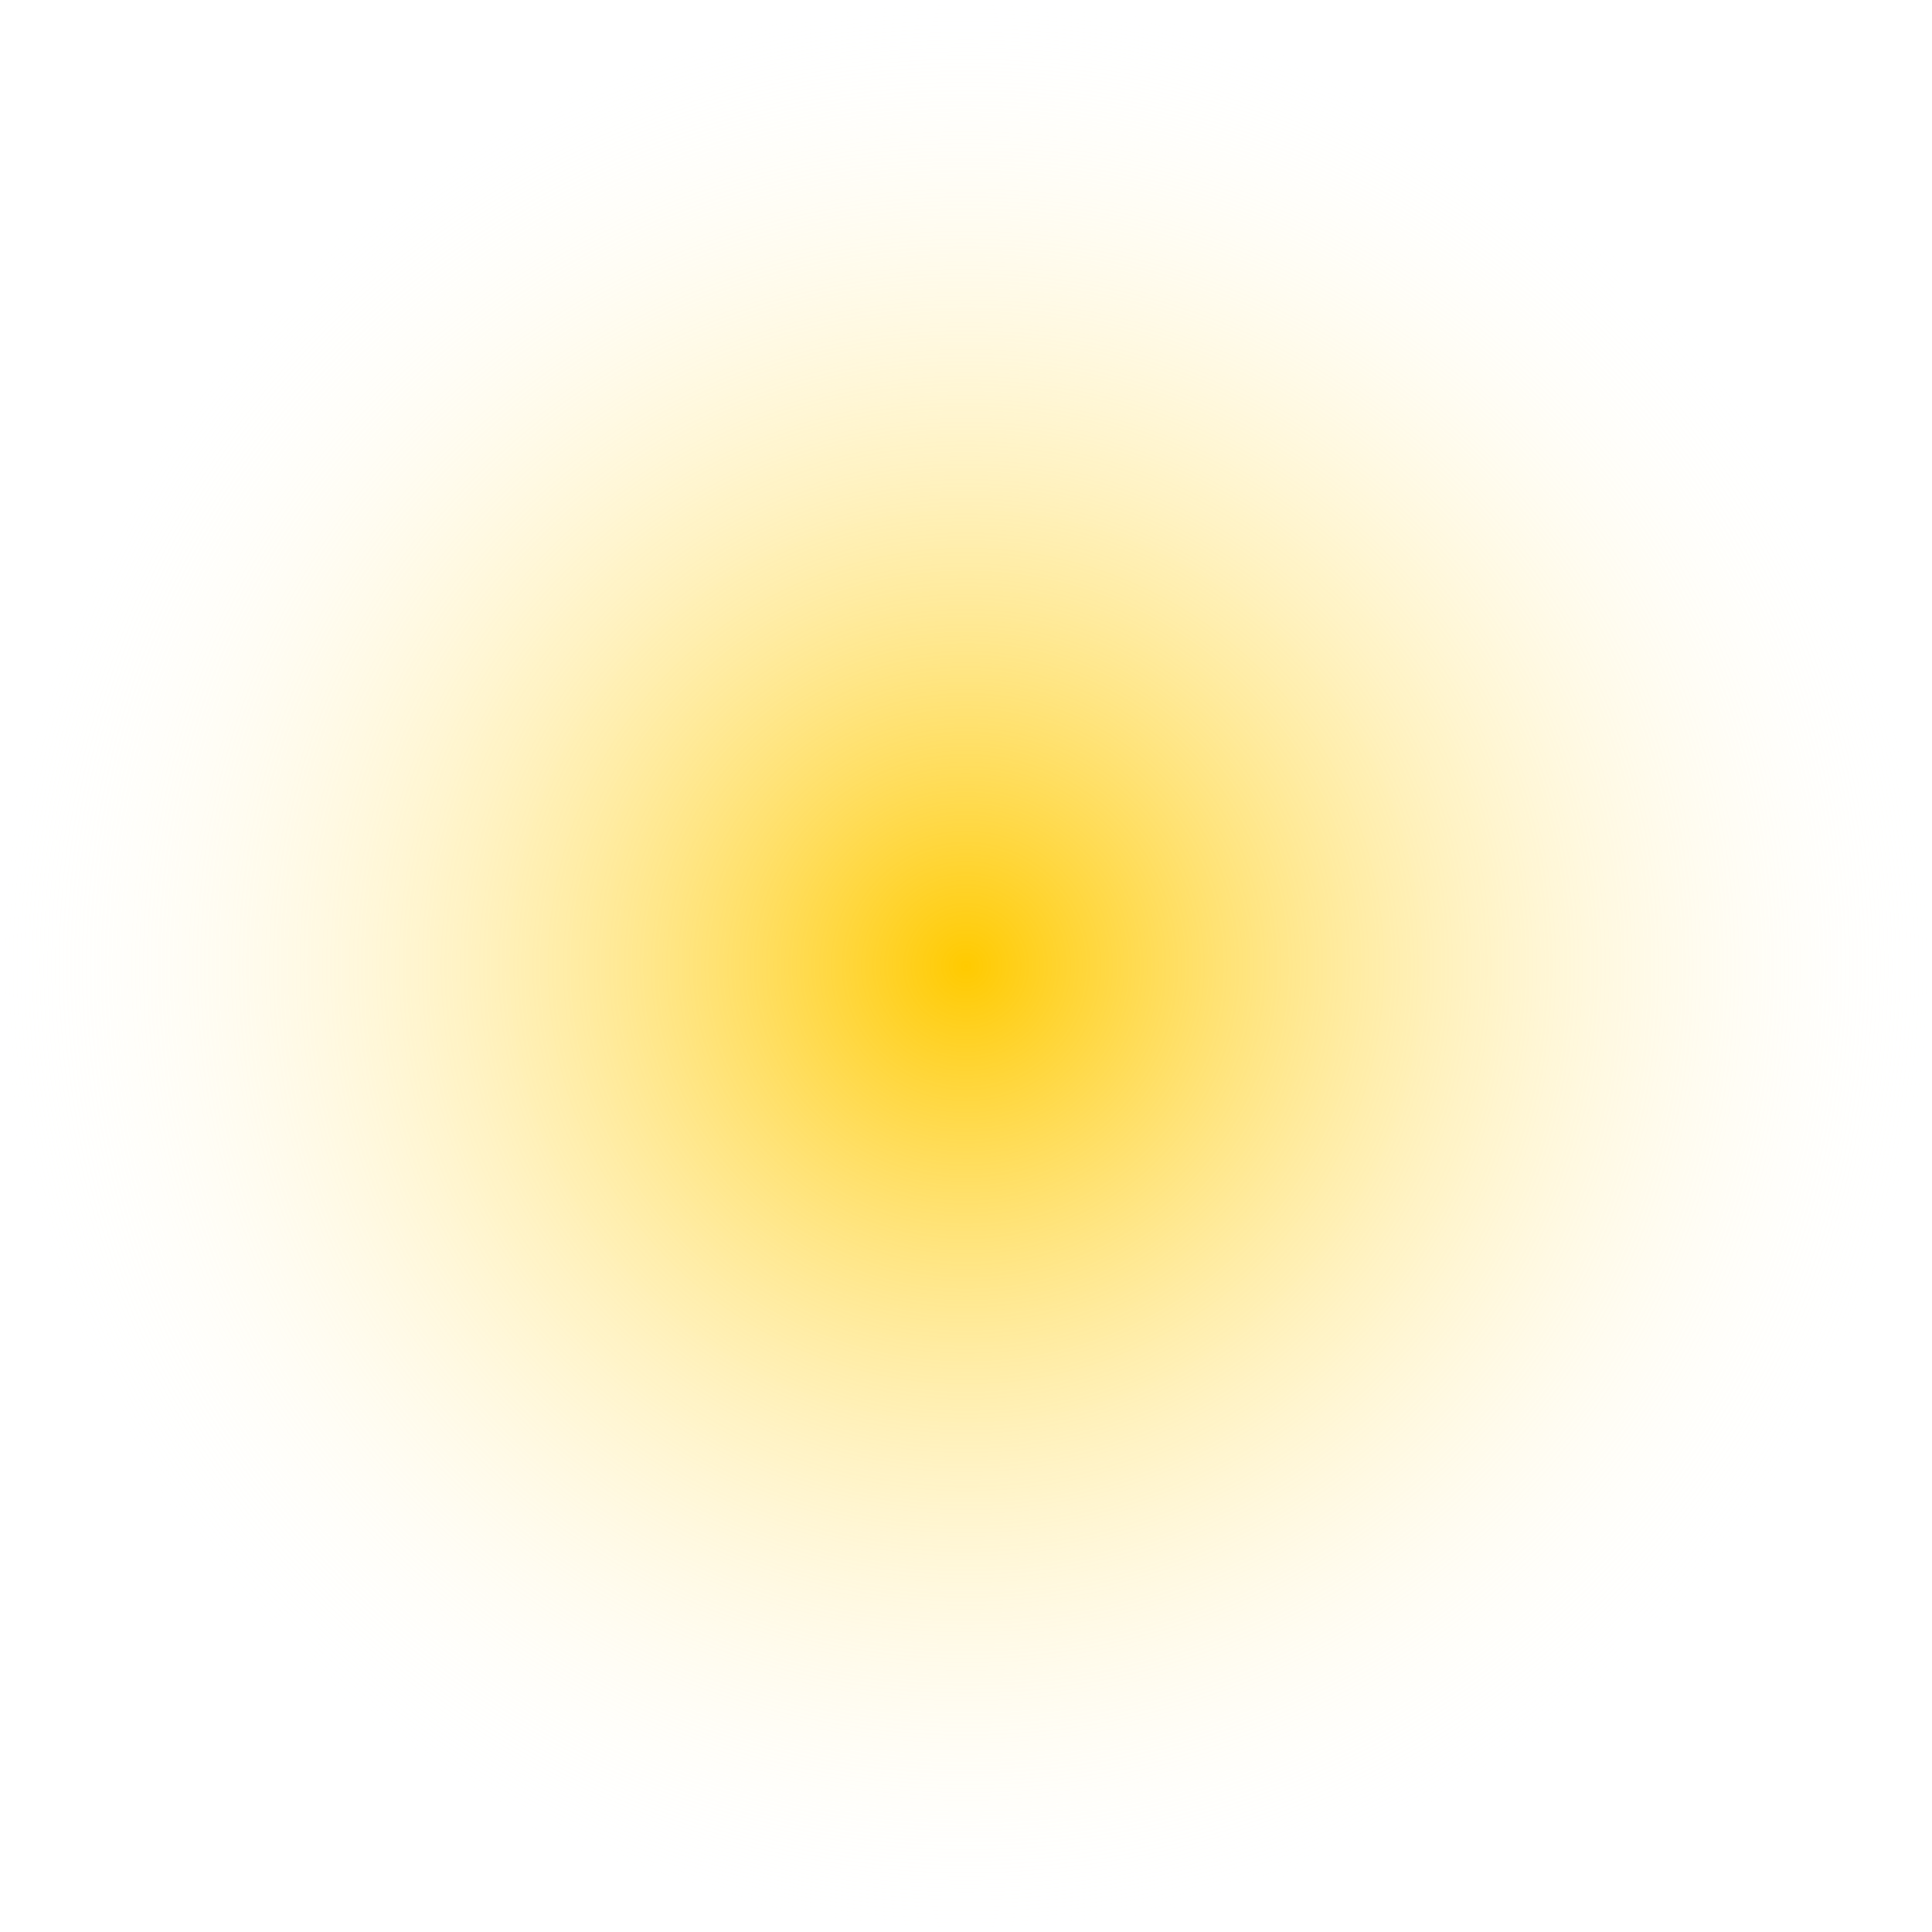
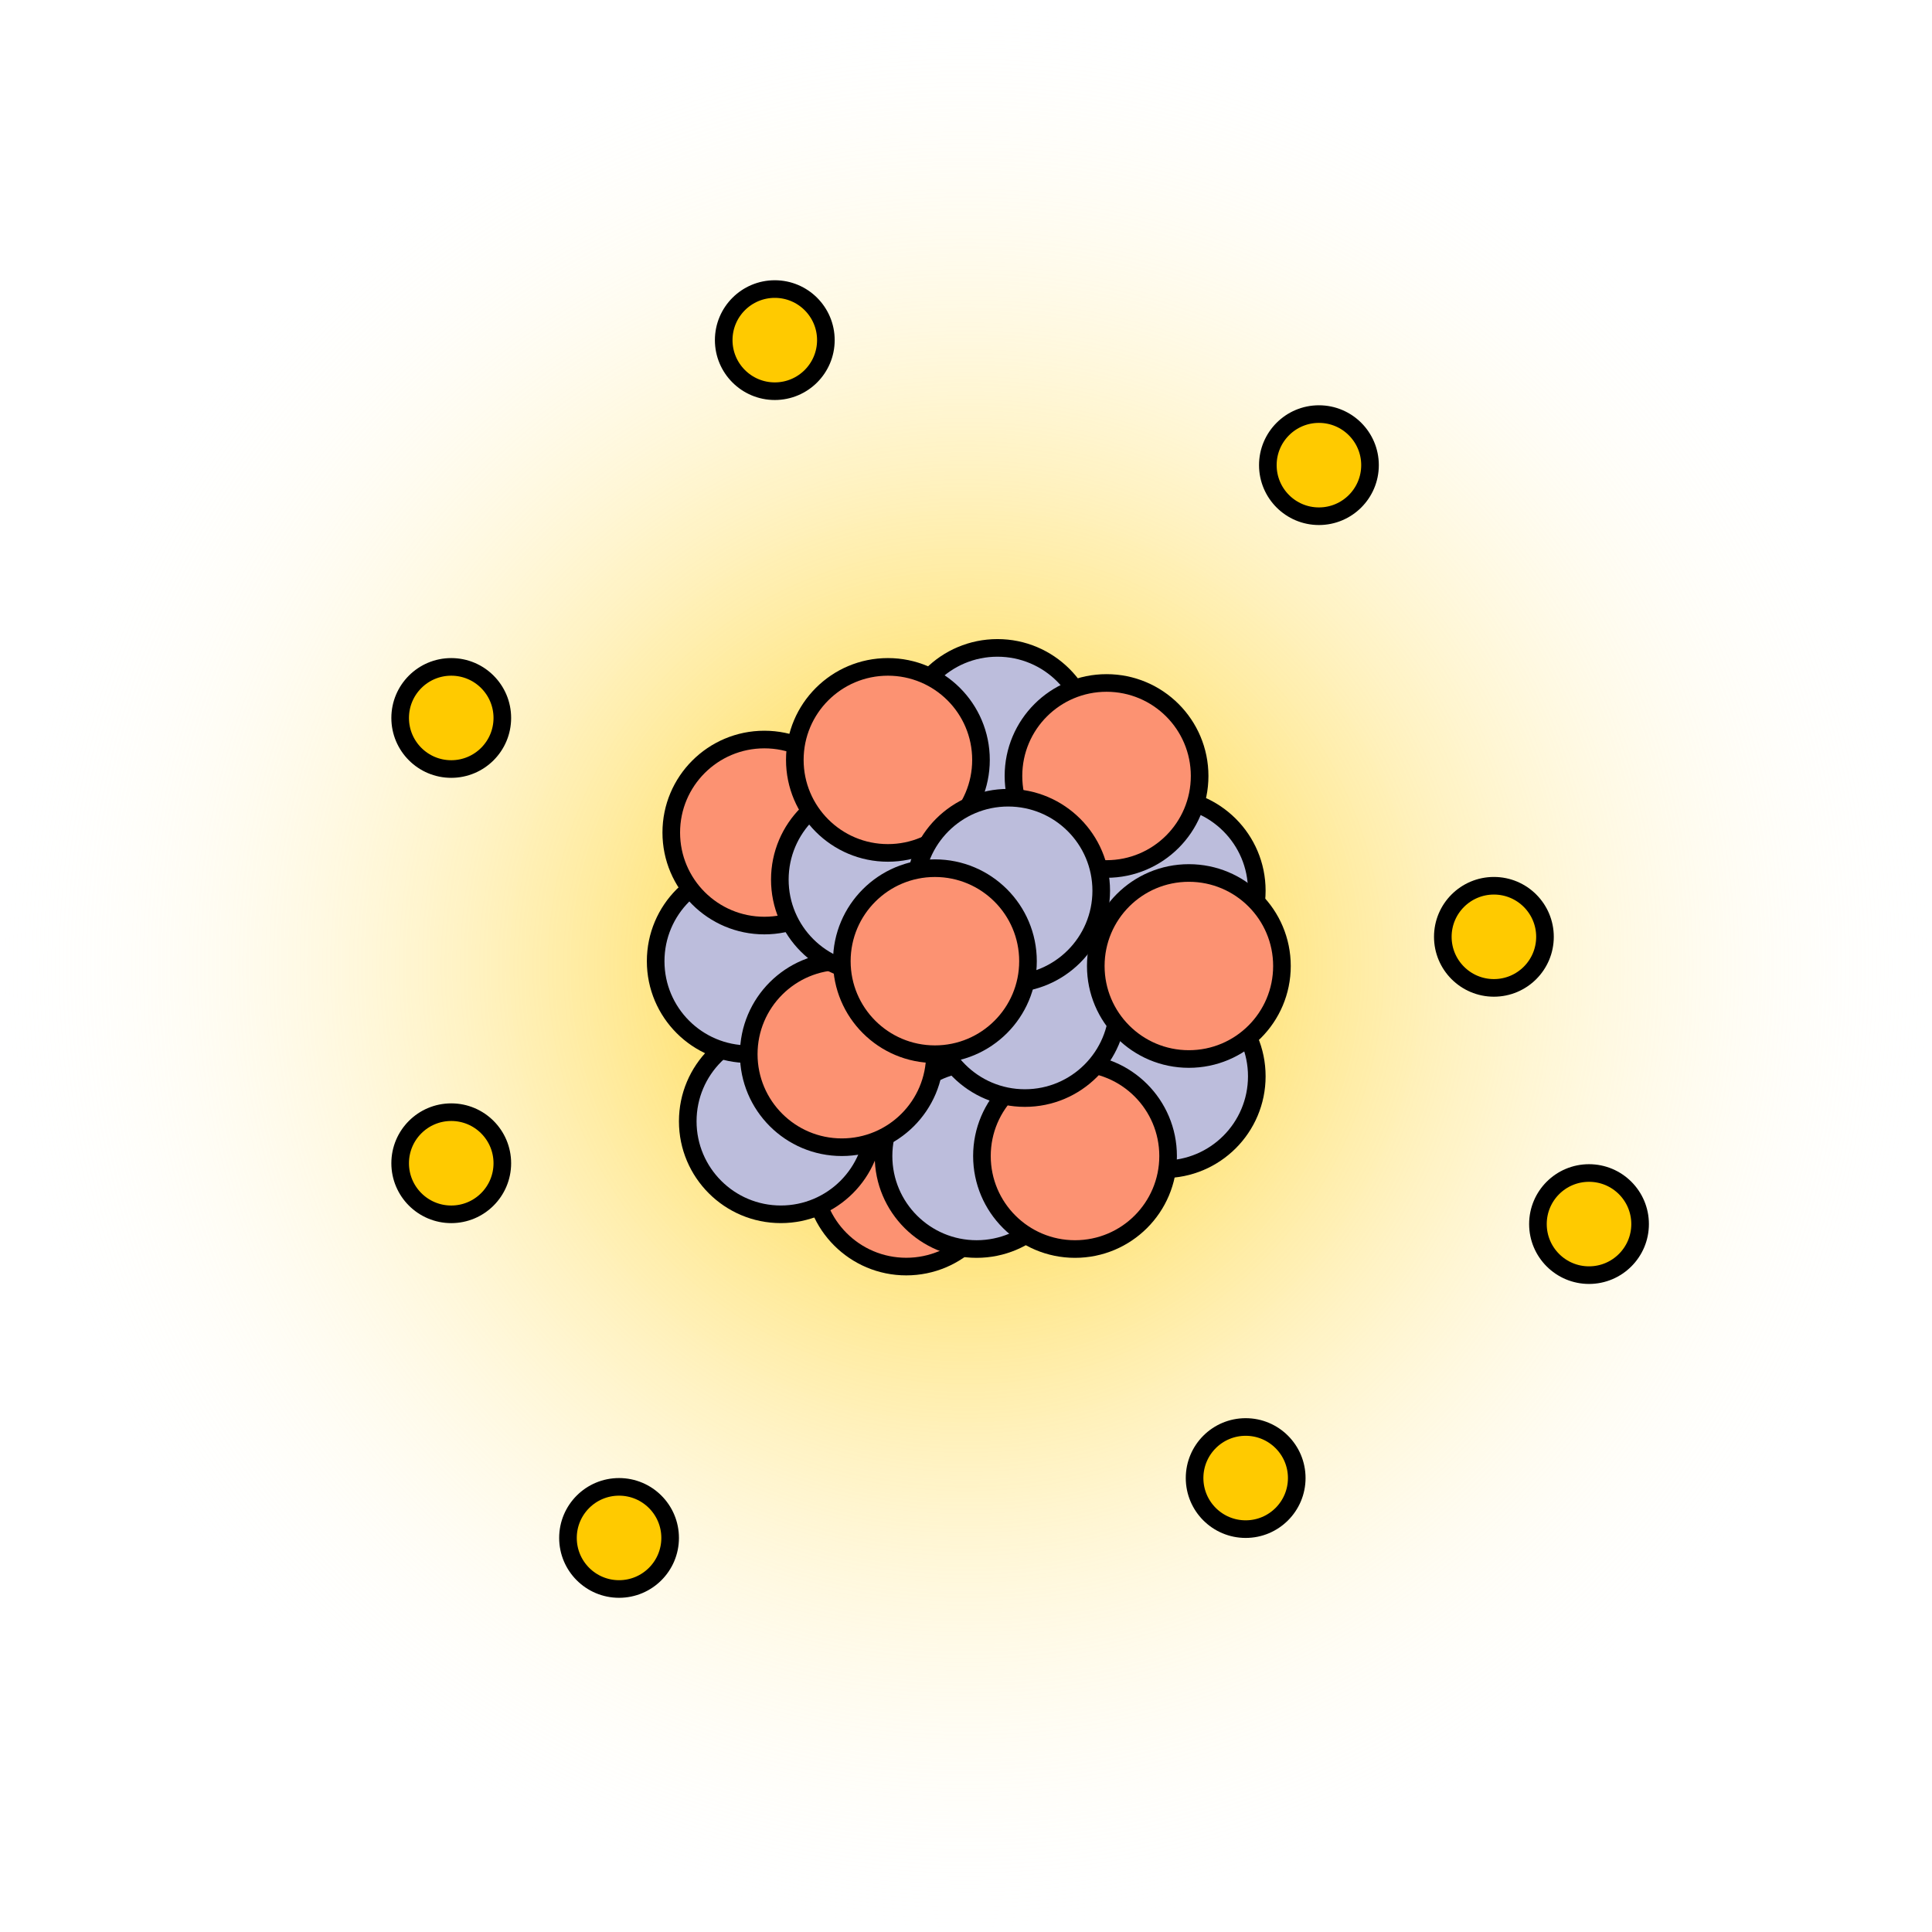
<svg xmlns="http://www.w3.org/2000/svg" version="1.1" id="svg132" width="146.259" height="146.259" viewBox="0 0 146.259 146.259">
  <defs id="defs136">
    <clipPath clipPathUnits="userSpaceOnUse" id="clipPath156">
      <path d="M 0,109.694 H 109.694 V 0 H 0 Z" id="path154" />
    </clipPath>
    <clipPath clipPathUnits="userSpaceOnUse" id="clipPath160">
      <path d="M 109.694,54.847 C 109.694,24.556 85.138,0 54.847,0 24.556,0 0,24.556 0,54.847 c 0,30.291 24.556,54.847 54.847,54.847 30.291,0 54.847,-24.556 54.847,-54.847" id="path158" />
    </clipPath>
    <clipPath clipPathUnits="userSpaceOnUse" id="clipPath164">
      <path d="M -32768,32767 H 32767 V -32768 H -32768 Z" id="path162" />
    </clipPath>
    <radialGradient fx="0" fy="0" cx="0" cy="0" r="1" gradientUnits="userSpaceOnUse" gradientTransform="matrix(54.84703,0,0,-54.84703,54.84703,54.84703)" spreadMethod="pad" id="radialGradient170">
      <stop style="stop-opacity:1;stop-color:#ffffff" offset="0" id="stop166" />
      <stop style="stop-opacity:0;stop-color:#ffffff" offset="1" id="stop168" />
    </radialGradient>
    <mask maskUnits="userSpaceOnUse" x="0" y="0" width="1" height="1" id="mask172">
      <g id="g182">
        <g clip-path="url(#clipPath164)" id="g180">
          <g id="g178">
            <g id="g176">
              <path d="M -32768,32767 H 32767 V -32768 H -32768 Z" style="fill:url(#radialGradient170);stroke:none" id="path174" />
            </g>
          </g>
        </g>
      </g>
    </mask>
    <radialGradient fx="0" fy="0" cx="0" cy="0" r="1" gradientUnits="userSpaceOnUse" gradientTransform="matrix(54.84703,0,0,-54.84703,54.84703,54.84703)" spreadMethod="pad" id="radialGradient188">
      <stop style="stop-opacity:1;stop-color:#ffca00" offset="0" id="stop184" />
      <stop style="stop-color:#ffffff;stop-opacity:0;" offset="1" id="stop186" />
    </radialGradient>
    <clipPath clipPathUnits="userSpaceOnUse" id="clipPath895">
      <g id="g901" style="stroke-width:1">
        <g id="g899" style="stroke-width:1">
          <path d="M 0,109.694 H 109.694 V 0 H 0 Z" id="path897" style="stroke-width:1" />
        </g>
      </g>
    </clipPath>
-     <clipPath clipPathUnits="userSpaceOnUse" id="clipPath910">
-       <g id="g916" style="stroke-width:1">
-         <g id="g914" style="stroke-width:1">
-           <path d="M 0,109.694 H 109.694 V 0 H 0 Z" id="path912" style="stroke-width:1" />
-         </g>
-       </g>
-     </clipPath>
    <clipPath clipPathUnits="userSpaceOnUse" id="clipPath925">
      <g id="g931" style="stroke-width:1">
        <g id="g929" style="stroke-width:1">
          <path d="M 0,109.694 H 109.694 V 0 H 0 Z" id="path927" style="stroke-width:1" />
-         </g>
-       </g>
-     </clipPath>
-     <clipPath clipPathUnits="userSpaceOnUse" id="clipPath940">
-       <g id="g946" style="stroke-width:1">
-         <g id="g944" style="stroke-width:1">
-           <path d="M 0,109.694 H 109.694 V 0 H 0 Z" id="path942" style="stroke-width:1" />
        </g>
      </g>
    </clipPath>
    <clipPath clipPathUnits="userSpaceOnUse" id="clipPath955">
      <g id="g961" style="stroke-width:1">
        <g id="g959" style="stroke-width:1">
          <path d="M 0,109.694 H 109.694 V 0 H 0 Z" id="path957" style="stroke-width:1" />
        </g>
      </g>
    </clipPath>
-     <clipPath clipPathUnits="userSpaceOnUse" id="clipPath970">
-       <g id="g976" style="stroke-width:1">
-         <g id="g974" style="stroke-width:1">
-           <path d="M 0,109.694 H 109.694 V 0 H 0 Z" id="path972" style="stroke-width:1" />
-         </g>
-       </g>
-     </clipPath>
    <clipPath clipPathUnits="userSpaceOnUse" id="clipPath985">
      <g id="g991" style="stroke-width:1">
        <g id="g989" style="stroke-width:1">
          <path d="M 0,109.694 H 109.694 V 0 H 0 Z" id="path987" style="stroke-width:1" />
-         </g>
-       </g>
-     </clipPath>
-     <clipPath clipPathUnits="userSpaceOnUse" id="clipPath1000">
-       <g id="g1006" style="stroke-width:1">
-         <g id="g1004" style="stroke-width:1">
-           <path d="M 0,109.694 H 109.694 V 0 H 0 Z" id="path1002" style="stroke-width:1" />
        </g>
      </g>
    </clipPath>
    <clipPath clipPathUnits="userSpaceOnUse" id="clipPath1015">
      <g id="g1021" style="stroke-width:1">
        <g id="g1019" style="stroke-width:1">
          <path d="M 0,109.694 H 109.694 V 0 H 0 Z" id="path1017" style="stroke-width:1" />
        </g>
      </g>
    </clipPath>
-     <clipPath clipPathUnits="userSpaceOnUse" id="clipPath1030">
-       <g id="g1036" style="stroke-width:1">
-         <g id="g1034" style="stroke-width:1">
-           <path d="M 0,109.694 H 109.694 V 0 H 0 Z" id="path1032" style="stroke-width:1" />
-         </g>
-       </g>
-     </clipPath>
    <clipPath clipPathUnits="userSpaceOnUse" id="clipPath1045">
      <g id="g1051" style="stroke-width:1">
        <g id="g1049" style="stroke-width:1">
          <path d="M 0,109.694 H 109.694 V 0 H 0 Z" id="path1047" style="stroke-width:1" />
-         </g>
-       </g>
-     </clipPath>
-     <clipPath clipPathUnits="userSpaceOnUse" id="clipPath1060">
-       <g id="g1066" style="stroke-width:1">
-         <g id="g1064" style="stroke-width:1">
-           <path d="M 0,109.694 H 109.694 V 0 H 0 Z" id="path1062" style="stroke-width:1" />
        </g>
      </g>
    </clipPath>
    <clipPath clipPathUnits="userSpaceOnUse" id="clipPath1075">
      <g id="g1081" style="stroke-width:1">
        <g id="g1079" style="stroke-width:1">
          <path d="M 0,109.694 H 109.694 V 0 H 0 Z" id="path1077" style="stroke-width:1" />
        </g>
      </g>
    </clipPath>
    <clipPath clipPathUnits="userSpaceOnUse" id="clipPath1090">
      <g id="g1096" style="stroke-width:1">
        <g id="g1094" style="stroke-width:1">
          <path d="M 0,109.694 H 109.694 V 0 H 0 Z" id="path1092" style="stroke-width:1" />
        </g>
      </g>
    </clipPath>
    <clipPath clipPathUnits="userSpaceOnUse" id="clipPath1105">
      <g id="g1111" style="stroke-width:1">
        <g id="g1109" style="stroke-width:1">
          <path d="M 0,109.694 H 109.694 V 0 H 0 Z" id="path1107" style="stroke-width:1" />
        </g>
      </g>
    </clipPath>
  </defs>
  <g id="g140" transform="matrix(1.333333,0,0,-1.333333,0,146.2587)">
-     <path d="M 109.694,54.847 C 109.694,24.556 85.138,0 54.847,0 24.556,0 0,24.556 0,54.847 c 0,30.291 24.556,54.847 54.847,54.847 30.291,0 54.847,-24.556 54.847,-54.847" style="fill:url(#radialGradient188);stroke:none" id="path192" />
-     <path d="m 63.597,46.097 c 0,-4.833 -3.917,-8.75 -8.75,-8.75 -4.833,0 -8.75,3.917 -8.75,8.75 0,4.833 3.917,8.75 8.75,8.75 4.833,0 8.75,-3.917 8.75,-8.75" style="fill:#fc9272;fill-opacity:1;fill-rule:nonzero;stroke:#000000;stroke-opacity:1;stroke-width:1;stroke-dasharray:none" id="path210" clip-path="url(#clipPath910)" />
-     <path d="m 72.347,54.847 c 0,-4.833 -3.917,-8.75 -8.75,-8.75 -4.833,0 -8.75,3.917 -8.75,8.75 0,4.833 3.917,8.75 8.75,8.75 4.833,0 8.75,-3.917 8.75,-8.75" style="fill:#bcbddc;fill-opacity:1;fill-rule:nonzero;stroke:#000000;stroke-opacity:1;stroke-width:1;stroke-dasharray:none" id="path218" clip-path="url(#clipPath940)" />
-     <path d="m 63.597,63.597 c 0,-4.833 -3.917,-8.75 -8.75,-8.75 -4.833,0 -8.75,3.917 -8.75,8.75 0,4.833 3.917,8.75 8.75,8.75 4.833,0 8.75,-3.917 8.75,-8.75" style="fill:#fc9272;fill-opacity:1;fill-rule:nonzero;stroke:#000000;stroke-opacity:1;stroke-width:1;stroke-dasharray:none" id="path226" clip-path="url(#clipPath970)" />
-     <path d="m 54.847,54.847 c 0,-4.833 -3.917,-8.75 -8.75,-8.75 -4.833,0 -8.75,3.917 -8.75,8.75 0,4.833 3.917,8.75 8.75,8.75 4.833,0 8.75,-3.917 8.75,-8.75" style="fill:#bcbddc;fill-opacity:1;fill-rule:nonzero;stroke:#000000;stroke-opacity:1;stroke-width:1;stroke-dasharray:none" id="path234" clip-path="url(#clipPath1000)" />
-     <path d="m 44.016,83.475 c 0,-1.981 -1.606,-3.588 -3.587,-3.588 -1.982,0 -3.588,1.607 -3.588,3.588 0,1.981 1.606,3.587 3.588,3.587 1.981,0 3.587,-1.606 3.587,-3.587" style="fill:#ffca00;fill-opacity:1;fill-rule:nonzero;stroke:#000000;stroke-opacity:1;stroke-width:1;stroke-dasharray:none" id="path242" clip-path="url(#clipPath1030)" />
-     <path d="m 77.283,27.878 c 0,-1.981 -1.606,-3.588 -3.588,-3.588 -1.981,0 -3.588,1.607 -3.588,3.588 0,1.981 1.607,3.587 3.588,3.587 1.982,0 3.588,-1.606 3.588,-3.587" style="fill:#ffca00;fill-opacity:1;fill-rule:nonzero;stroke:#000000;stroke-opacity:1;stroke-width:1;stroke-dasharray:none" id="path250" clip-path="url(#clipPath1060)" />
+     <path d="M 109.694,54.847 C 109.694,24.556 85.138,2.7491048e-6 54.847,2.7491048e-6 24.556,2.7491048e-6 1.4932453e-6,24.556 1.4932453e-6,54.847 1.4932453e-6,85.138 24.556,109.694 54.847,109.694 c 30.291,0 54.847,-24.556 54.847,-54.847" style="fill:url(#radialGradient188);stroke:none" id="path192" />
+     <path d="m 56.74,43.062 c 0,-2.917 -2.366,-5.281 -5.285,-5.281 -2.919,0 -5.285,2.364 -5.285,5.281 0,2.917 2.366,5.281 5.285,5.281 2.919,0 5.285,-2.364 5.285,-5.281" style="fill:#fc9272;fill-opacity:1;fill-rule:nonzero;stroke:#000000;stroke-width:1;stroke-dasharray:none;stroke-opacity:1" id="path210-2" clip-path="none" />
+     <path d="m 54.847,54.847 c 0,-2.917 -2.366,-5.281 -5.285,-5.281 -2.919,0 -5.285,2.364 -5.285,5.281 0,2.917 2.366,5.281 5.285,5.281 2.919,0 5.285,-2.364 5.285,-5.281" style="fill:#bcbddc;fill-opacity:1;fill-rule:nonzero;stroke:#000000;stroke-width:1;stroke-dasharray:none;stroke-opacity:1" id="path234" clip-path="none" />
+     <path d="m 71.358,59.121 c 0,-2.917 -2.366,-5.281 -5.285,-5.281 -2.919,0 -5.285,2.364 -5.285,5.281 0,2.917 2.366,5.281 5.285,5.281 2.919,0 5.285,-2.364 5.285,-5.281" style="fill:#bcbddc;fill-opacity:1;fill-rule:nonzero;stroke:#000000;stroke-width:1;stroke-dasharray:none;stroke-opacity:1" id="path234-3-4" clip-path="none" />
+     <path d="m 71.358,48.585 c 0,-2.917 -2.366,-5.281 -5.285,-5.281 -2.919,0 -5.285,2.364 -5.285,5.281 0,2.917 2.366,5.281 5.285,5.281 2.919,0 5.285,-2.364 5.285,-5.281" style="fill:#bcbddc;fill-opacity:1;fill-rule:nonzero;stroke:#000000;stroke-width:1;stroke-dasharray:none;stroke-opacity:1" id="path234-3-7" clip-path="none" />
+     <path d="m 49.619,46.03 c 0,-2.917 -2.366,-5.281 -5.285,-5.281 -2.919,0 -5.285,2.364 -5.285,5.281 0,2.917 2.366,5.281 5.285,5.281 2.919,0 5.285,-2.364 5.285,-5.281" style="fill:#bcbddc;fill-opacity:1;fill-rule:nonzero;stroke:#000000;stroke-width:1;stroke-dasharray:none;stroke-opacity:1" id="path234-3-5" clip-path="none" />
+     <path d="m 60.735,44.058 c 0,-2.917 -2.366,-5.281 -5.285,-5.281 -2.919,0 -5.285,2.364 -5.285,5.281 0,2.917 2.366,5.281 5.285,5.281 2.919,0 5.285,-2.364 5.285,-5.281" style="fill:#bcbddc;fill-opacity:1;fill-rule:nonzero;stroke:#000000;stroke-width:1;stroke-dasharray:none;stroke-opacity:1" id="path234-3-75" clip-path="none" />
+     <path d="m 47.797,55.12 c 0,-2.917 -2.366,-5.281 -5.285,-5.281 -2.919,0 -5.285,2.364 -5.285,5.281 0,2.917 2.366,5.281 5.285,5.281 2.919,0 5.285,-2.364 5.285,-5.281" style="fill:#bcbddc;fill-opacity:1;fill-rule:nonzero;stroke:#000000;stroke-width:1;stroke-dasharray:none;stroke-opacity:1" id="path234-3-06" clip-path="none" />
+     <path d="m 61.918,67.627 c 0,-2.917 -2.366,-5.281 -5.285,-5.281 -2.919,0 -5.285,2.364 -5.285,5.281 0,2.917 2.366,5.281 5.285,5.281 2.919,0 5.285,-2.364 5.285,-5.281" style="fill:#bcbddc;fill-opacity:1;fill-rule:nonzero;stroke:#000000;stroke-width:1;stroke-dasharray:none;stroke-opacity:1" id="path234-3-0" clip-path="none" />
+     <path d="m 68.112,65.636 c 0,-2.917 -2.366,-5.281 -5.285,-5.281 -2.919,0 -5.285,2.364 -5.285,5.281 0,2.917 2.366,5.281 5.285,5.281 2.919,0 5.285,-2.364 5.285,-5.281" style="fill:#fc9272;fill-opacity:1;fill-rule:nonzero;stroke:#000000;stroke-width:1;stroke-dasharray:none;stroke-opacity:1" id="path210" clip-path="none" />
+     <path d="m 48.683,62.424 c 0,-2.917 -2.366,-5.281 -5.285,-5.281 -2.919,0 -5.285,2.364 -5.285,5.281 0,2.917 2.366,5.281 5.285,5.281 2.919,0 5.285,-2.364 5.285,-5.281" style="fill:#fc9272;fill-opacity:1;fill-rule:nonzero;stroke:#000000;stroke-width:1;stroke-dasharray:none;stroke-opacity:1" id="path210-2-5" clip-path="none" />
+     <path d="m 53.082,49.839 c 0,-2.917 -2.366,-5.281 -5.285,-5.281 -2.919,0 -5.285,2.364 -5.285,5.281 0,2.917 2.366,5.281 5.285,5.281 2.919,0 5.285,-2.364 5.285,-5.281" style="fill:#fc9272;fill-opacity:1;fill-rule:nonzero;stroke:#000000;stroke-width:1;stroke-dasharray:none;stroke-opacity:1" id="path210-2-8" clip-path="none" />
+     <path d="m 66.322,44.058 c 0,-2.917 -2.366,-5.281 -5.285,-5.281 -2.919,0 -5.285,2.364 -5.285,5.281 0,2.917 2.366,5.281 5.285,5.281 2.919,0 5.285,-2.364 5.285,-5.281" style="fill:#fc9272;fill-opacity:1;fill-rule:nonzero;stroke:#000000;stroke-width:1;stroke-dasharray:none;stroke-opacity:1" id="path210-2-3-5" clip-path="none" />
+     <path d="m 54.847,59.752 c 0,-2.917 -2.366,-5.281 -5.285,-5.281 -2.919,0 -5.285,2.364 -5.285,5.281 0,2.917 2.366,5.281 5.285,5.281 2.919,0 5.285,-2.364 5.285,-5.281" style="fill:#bcbddc;fill-opacity:1;fill-rule:nonzero;stroke:#000000;stroke-width:1;stroke-dasharray:none;stroke-opacity:1" id="path234-3-8" clip-path="none" />
+     <path d="m 63.476,52.63 c 0,-2.917 -2.366,-5.281 -5.285,-5.281 -2.919,0 -5.285,2.364 -5.285,5.281 0,2.917 2.366,5.281 5.285,5.281 2.919,0 5.285,-2.364 5.285,-5.281" style="fill:#bcbddc;fill-opacity:1;fill-rule:nonzero;stroke:#000000;stroke-width:1;stroke-dasharray:none;stroke-opacity:1" id="path234-3-47" clip-path="none" />
+     <path d="m 55.698,66.549 c 0,-2.917 -2.366,-5.281 -5.285,-5.281 -2.919,0 -5.285,2.364 -5.285,5.281 0,2.917 2.366,5.281 5.285,5.281 2.919,0 5.285,-2.364 5.285,-5.281" style="fill:#fc9272;fill-opacity:1;fill-rule:nonzero;stroke:#000000;stroke-width:1;stroke-dasharray:none;stroke-opacity:1" id="path210-2-9" clip-path="none" />
+     <path d="m 62.525,59.121 c 0,-2.917 -2.366,-5.281 -5.285,-5.281 -2.919,0 -5.285,2.364 -5.285,5.281 0,2.917 2.366,5.281 5.285,5.281 2.919,0 5.285,-2.364 5.285,-5.281" style="fill:#bcbddc;fill-opacity:1;fill-rule:nonzero;stroke:#000000;stroke-width:1;stroke-dasharray:none;stroke-opacity:1" id="path234-3" clip-path="none" />
+     <path d="m 58.367,55.12 c 0,-2.917 -2.366,-5.281 -5.285,-5.281 -2.919,0 -5.285,2.364 -5.285,5.281 0,2.917 2.366,5.281 5.285,5.281 2.919,0 5.285,-2.364 5.285,-5.281" style="fill:#fc9272;fill-opacity:1;fill-rule:nonzero;stroke:#000000;stroke-width:1;stroke-dasharray:none;stroke-opacity:1" id="path210-2-55" clip-path="none" />
+     <path d="m 72.786,54.847 c 0,-2.917 -2.366,-5.281 -5.285,-5.281 -2.919,0 -5.285,2.364 -5.285,5.281 0,2.917 2.366,5.281 5.285,5.281 2.919,0 5.285,-2.364 5.285,-5.281" style="fill:#fc9272;fill-opacity:1;fill-rule:nonzero;stroke:#000000;stroke-width:1;stroke-dasharray:none;stroke-opacity:1" id="path210-2-3" clip-path="none" />
+     <g id="layer1" transform="matrix(0.8083395,0,0,0.8082373,12.51407,13.09677)" style="stroke-width:1.237">
+       <path d="m 19.802,37.8 c 0,-1.981 -1.606,-3.588 -3.588,-3.588 -1.981,0 -3.588,1.607 -3.588,3.588 0,1.981 1.607,3.587 3.588,3.587 1.982,0 3.588,-1.606 3.588,-3.587" style="fill:#ffca00;fill-opacity:1;fill-rule:nonzero;stroke:#000000;stroke-width:1.237;stroke-dasharray:none;stroke-opacity:1" id="path250-8" clip-path="none" />
+       <path d="m 99.719,33.527 c 0,-1.981 -1.606,-3.588 -3.588,-3.588 -1.981,0 -3.588,1.607 -3.588,3.588 0,1.981 1.607,3.587 3.588,3.587 1.982,0 3.588,-1.606 3.588,-3.587" style="fill:#ffca00;fill-opacity:1;fill-rule:nonzero;stroke:#000000;stroke-width:1.237;stroke-dasharray:none;stroke-opacity:1" id="path250-84" clip-path="none" />
+       <path d="m 93.038,53.706 c 0,-1.981 -1.606,-3.588 -3.588,-3.588 -1.981,0 -3.588,1.607 -3.588,3.588 0,1.981 1.607,3.587 3.588,3.587 1.982,0 3.588,-1.606 3.588,-3.587" style="fill:#ffca00;fill-opacity:1;fill-rule:nonzero;stroke:#000000;stroke-width:1.237;stroke-dasharray:none;stroke-opacity:1" id="path250-2" clip-path="none" />
+       <path d="m 31.589,11.479 c 0,-1.981 -1.606,-3.588 -3.588,-3.588 -1.981,0 -3.588,1.607 -3.588,3.588 0,1.981 1.607,3.587 3.588,3.587 1.982,0 3.588,-1.606 3.588,-3.587" style="fill:#ffca00;fill-opacity:1;fill-rule:nonzero;stroke:#000000;stroke-width:1.237;stroke-dasharray:none;stroke-opacity:1" id="path250-9" clip-path="none" />
+       <path d="m 80.748,86.84 c 0,-1.981 -1.606,-3.588 -3.588,-3.588 -1.981,0 -3.588,1.607 -3.588,3.588 0,1.981 1.607,3.587 3.588,3.587 1.982,0 3.588,-1.606 3.588,-3.587" style="fill:#ffca00;fill-opacity:1;fill-rule:nonzero;stroke:#000000;stroke-width:1.237;stroke-dasharray:none;stroke-opacity:1" id="path250-4" clip-path="none" />
+       <path d="m 75.602,15.685 c 0,-1.981 -1.606,-3.588 -3.588,-3.588 -1.981,0 -3.588,1.607 -3.588,3.588 0,1.981 1.607,3.587 3.588,3.587 1.982,0 3.588,-1.606 3.588,-3.587" style="fill:#ffca00;fill-opacity:1;fill-rule:nonzero;stroke:#000000;stroke-width:1.237;stroke-dasharray:none;stroke-opacity:1" id="path250-0" clip-path="none" />
+       <path d="m 42.528,95.623 c 0,-1.981 -1.606,-3.588 -3.588,-3.588 -1.981,0 -3.588,1.607 -3.588,3.588 0,1.981 1.607,3.587 3.588,3.587 1.982,0 3.588,-1.606 3.588,-3.587" style="fill:#ffca00;fill-opacity:1;fill-rule:nonzero;stroke:#000000;stroke-width:1.237;stroke-dasharray:none;stroke-opacity:1" id="path250-06" clip-path="none" />
+       <path d="m 19.802,69.081 c 0,-1.981 -1.606,-3.588 -3.588,-3.588 -1.981,0 -3.588,1.607 -3.588,3.588 0,1.981 1.607,3.587 3.588,3.587 1.982,0 3.588,-1.606 3.588,-3.587" style="fill:#ffca00;fill-opacity:1;fill-rule:nonzero;stroke:#000000;stroke-width:1.237;stroke-dasharray:none;stroke-opacity:1" id="path250-04" clip-path="none" />
+     </g>
  </g>
</svg>
